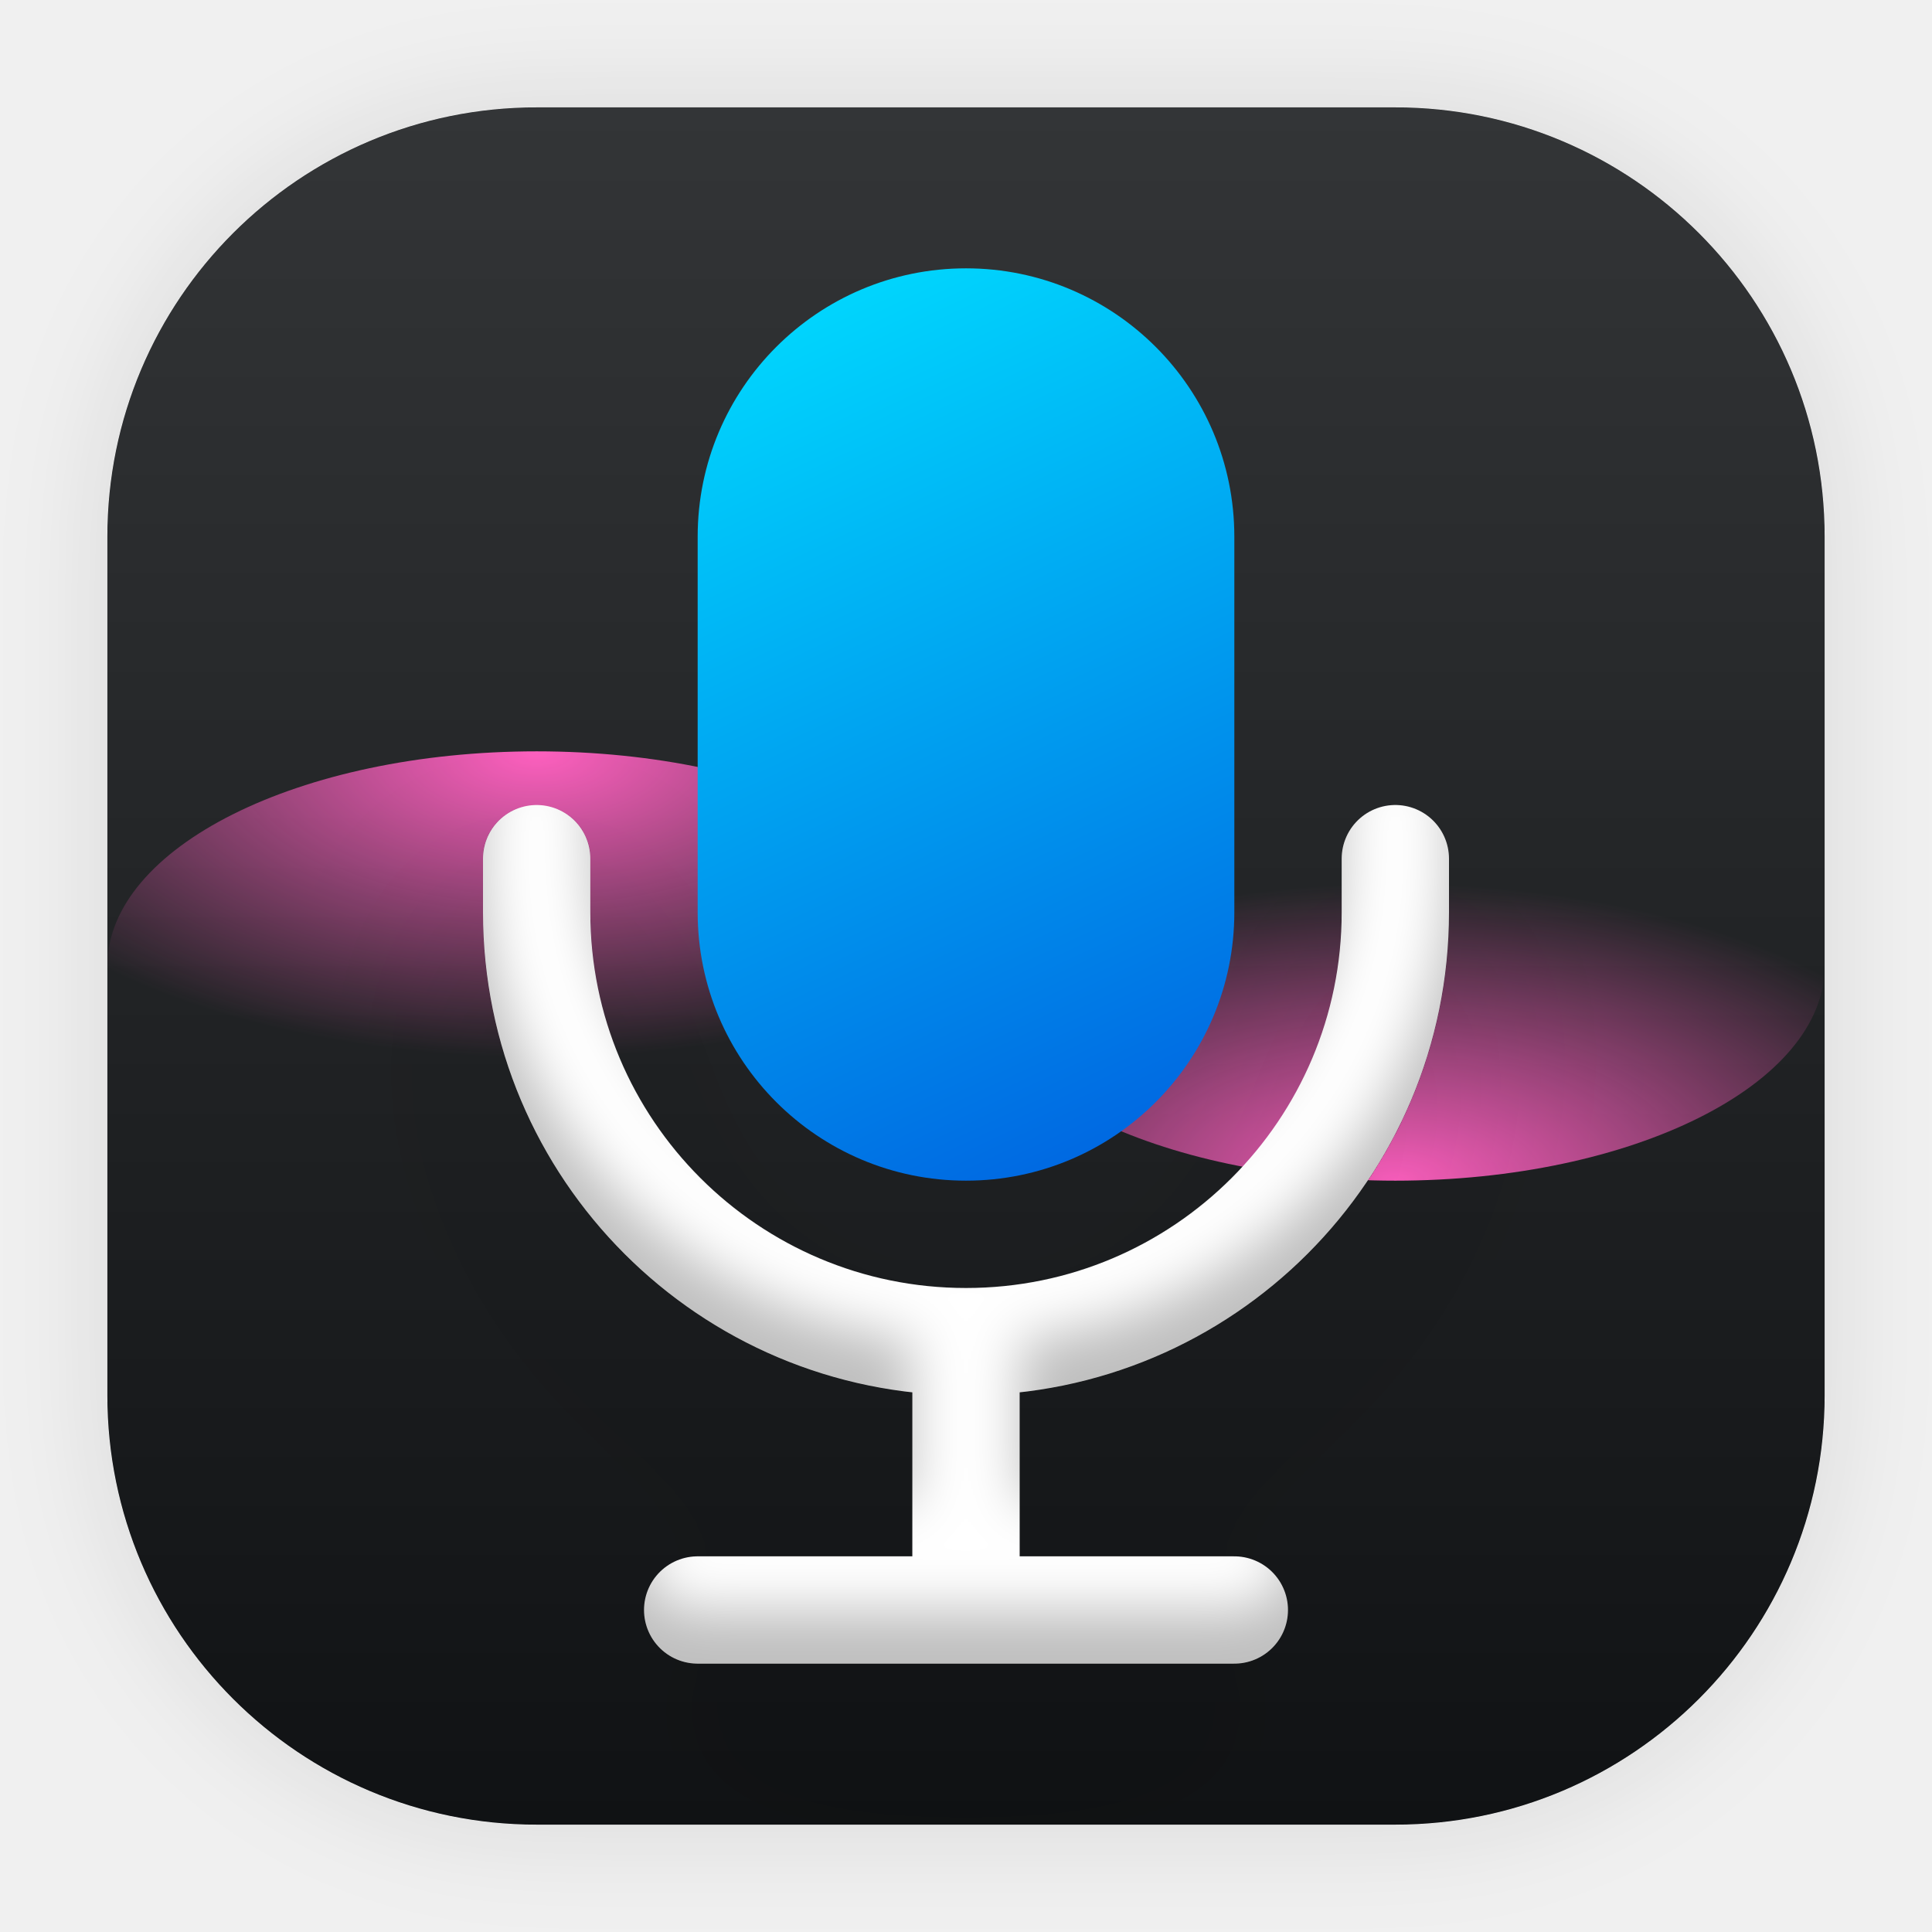
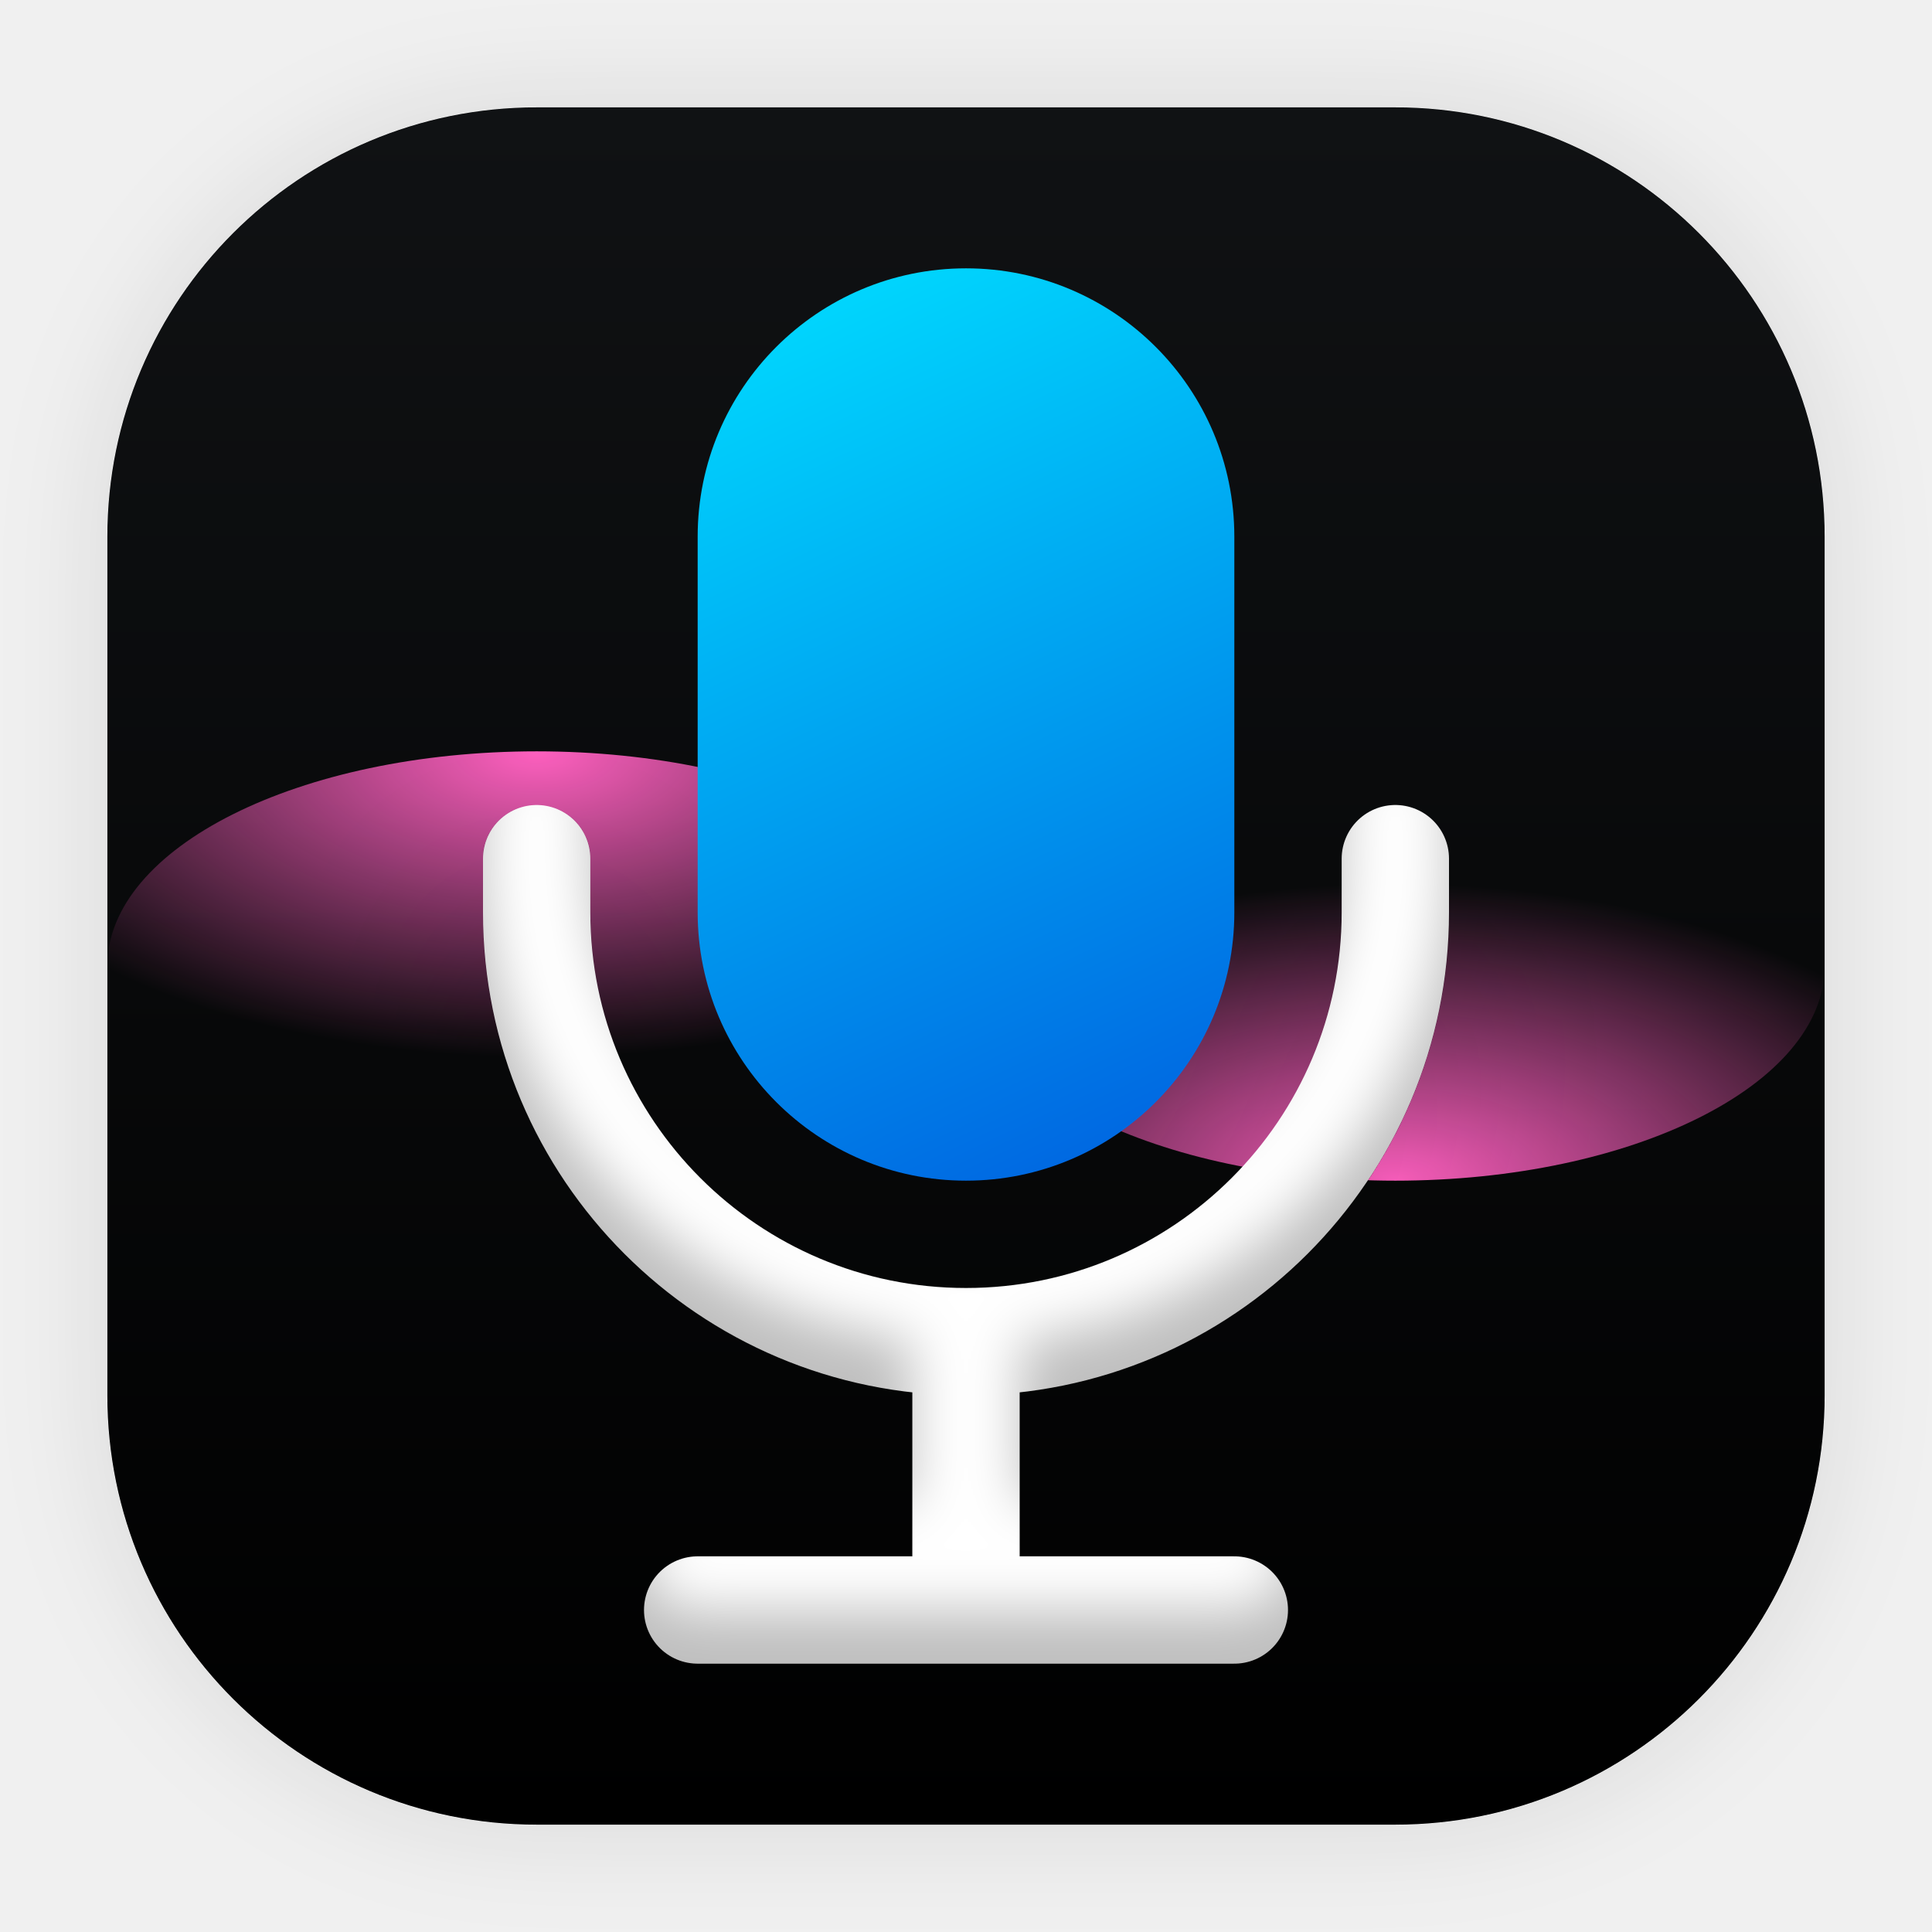
<svg xmlns="http://www.w3.org/2000/svg" width="72" height="72" viewBox="0 0 72 72" fill="none">
-   <g filter="url(#filter0_d_91_2373)">
-     <g clip-path="url(#clip0_91_2373)">
-       <rect x="4" y="4" width="64" height="64" rx="16" fill="url(#paint0_linear_91_2373)" />
-       <g clip-path="url(#clip1_91_2373)">
-         <ellipse cx="20" cy="36" rx="16" ry="8" fill="url(#paint1_radial_91_2373)" />
-         <ellipse cx="52" cy="36" rx="16" ry="8" fill="url(#paint2_radial_91_2373)" />
-         <g filter="url(#filter1_di_91_2373)">
-           <path d="M26 60H36M46 60H36M36 60V50M36 50V50C27.163 50 20 42.837 20 34V32M36 50V50C44.837 50 52 42.837 52 34V32" stroke="white" stroke-width="4" stroke-linecap="round" stroke-linejoin="round" />
-         </g>
-         <path d="M26 20C26 14.477 30.477 10 36 10C41.523 10 46 14.477 46 20V34C46 39.523 41.523 44 36 44C30.477 44 26 39.523 26 34V20Z" fill="url(#paint3_linear_91_2373)" />
+   <g clip-path="url(#clip0_537_75)">
+     <g filter="url(#filter0_d_537_75)">
+       <rect x="4" y="4" width="64" height="64" rx="16" fill="url(#paint0_linear_537_75)" />
+     </g>
+     <mask id="mask0_537_75" style="mask-type:alpha" maskUnits="userSpaceOnUse" x="4" y="4" width="64" height="64">
+       <rect x="4" y="4" width="64" height="64" rx="16" fill="white" />
+     </mask>
+     <g mask="url(#mask0_537_75)">
+ </g>
+     <g clip-path="url(#clip1_537_75)">
+       <ellipse cx="20" cy="36" rx="16" ry="8" fill="url(#paint1_radial_537_75)" />
+       <ellipse cx="52" cy="36" rx="16" ry="8" fill="url(#paint2_radial_537_75)" />
+       <g filter="url(#filter1_di_537_75)">
+         <path d="M26 60H36M46 60H36M36 60V50M36 50V50C27.163 50 20 42.837 20 34V32M36 50V50C44.837 50 52 42.837 52 34V32" stroke="white" stroke-width="4" stroke-linecap="round" stroke-linejoin="round" />
      </g>
+       <path d="M26 20C26 14.477 30.477 10 36 10C41.523 10 46 14.477 46 20V34C46 39.523 41.523 44 36 44C30.477 44 26 39.523 26 34V20Z" fill="url(#paint3_linear_537_75)" />
    </g>
  </g>
  <defs>
-     <filter id="filter0_d_91_2373" x="0" y="0" width="72" height="72" filterUnits="userSpaceOnUse" color-interpolation-filters="sRGB">
+     <filter id="filter0_d_537_75" x="0" y="0" width="72" height="72" filterUnits="userSpaceOnUse" color-interpolation-filters="sRGB">
      <feFlood flood-opacity="0" result="BackgroundImageFix" />
      <feColorMatrix in="SourceAlpha" type="matrix" values="0 0 0 0 0 0 0 0 0 0 0 0 0 0 0 0 0 0 127 0" result="hardAlpha" />
      <feOffset />
      <feGaussianBlur stdDeviation="2" />
      <feComposite in2="hardAlpha" operator="out" />
      <feColorMatrix type="matrix" values="0 0 0 0 0 0 0 0 0 0 0 0 0 0 0 0 0 0 0.1 0" />
-       <feBlend mode="normal" in2="BackgroundImageFix" result="effect1_dropShadow_91_2373" />
-       <feBlend mode="normal" in="SourceGraphic" in2="effect1_dropShadow_91_2373" result="shape" />
+       <feBlend mode="normal" in2="BackgroundImageFix" result="effect1_dropShadow_537_75" />
+       <feBlend mode="normal" in="SourceGraphic" in2="effect1_dropShadow_537_75" result="shape" />
    </filter>
-     <filter id="filter1_di_91_2373" x="10" y="26" width="52" height="48" filterUnits="userSpaceOnUse" color-interpolation-filters="sRGB">
+     <filter id="filter1_di_537_75" x="10" y="26" width="52" height="48" filterUnits="userSpaceOnUse" color-interpolation-filters="sRGB">
      <feFlood flood-opacity="0" result="BackgroundImageFix" />
      <feColorMatrix in="SourceAlpha" type="matrix" values="0 0 0 0 0 0 0 0 0 0 0 0 0 0 0 0 0 0 127 0" result="hardAlpha" />
      <feOffset dy="4" />
      <feGaussianBlur stdDeviation="4" />
      <feComposite in2="hardAlpha" operator="out" />
      <feColorMatrix type="matrix" values="0 0 0 0 0 0 0 0 0 0 0 0 0 0 0 0 0 0 0.1 0" />
-       <feBlend mode="normal" in2="BackgroundImageFix" result="effect1_dropShadow_91_2373" />
-       <feBlend mode="normal" in="SourceGraphic" in2="effect1_dropShadow_91_2373" result="shape" />
+       <feBlend mode="normal" in2="BackgroundImageFix" result="effect1_dropShadow_537_75" />
+       <feBlend mode="normal" in="SourceGraphic" in2="effect1_dropShadow_537_75" result="shape" />
      <feColorMatrix in="SourceAlpha" type="matrix" values="0 0 0 0 0 0 0 0 0 0 0 0 0 0 0 0 0 0 127 0" result="hardAlpha" />
      <feOffset dy="-2" />
      <feGaussianBlur stdDeviation="1" />
      <feComposite in2="hardAlpha" operator="arithmetic" k2="-1" k3="1" />
      <feColorMatrix type="matrix" values="0 0 0 0 0 0 0 0 0 0 0 0 0 0 0 0 0 0 0.25 0" />
-       <feBlend mode="normal" in2="shape" result="effect2_innerShadow_91_2373" />
+       <feBlend mode="normal" in2="shape" result="effect2_innerShadow_537_75" />
    </filter>
-     <linearGradient id="paint0_linear_91_2373" x1="36" y1="4" x2="36" y2="68" gradientUnits="userSpaceOnUse">
-       <stop stop-color="#333537" />
-       <stop offset="1" stop-color="#101214" />
+     <linearGradient id="paint0_linear_537_75" x1="36" y1="4" x2="36" y2="68" gradientUnits="userSpaceOnUse">
+       <stop stop-color="#101214" />
+       <stop offset="1" />
    </linearGradient>
-     <radialGradient id="paint1_radial_91_2373" cx="0" cy="0" r="1" gradientUnits="userSpaceOnUse" gradientTransform="translate(20 28) rotate(90) scale(16 32)">
+     <radialGradient id="paint1_radial_537_75" cx="0" cy="0" r="1" gradientUnits="userSpaceOnUse" gradientTransform="translate(20 28) rotate(90) scale(16 32)">
      <stop stop-color="#FF60C0" />
      <stop offset="0.713" stop-color="#FF60C0" stop-opacity="0" />
    </radialGradient>
-     <radialGradient id="paint2_radial_91_2373" cx="0" cy="0" r="1" gradientUnits="userSpaceOnUse" gradientTransform="translate(52 44) rotate(-90) scale(16 32)">
+     <radialGradient id="paint2_radial_537_75" cx="0" cy="0" r="1" gradientUnits="userSpaceOnUse" gradientTransform="translate(52 44) rotate(-90) scale(16 32)">
      <stop stop-color="#FF60C0" />
      <stop offset="0.692" stop-color="#FF60C0" stop-opacity="0" />
    </radialGradient>
-     <linearGradient id="paint3_linear_91_2373" x1="28" y1="10" x2="44" y2="44" gradientUnits="userSpaceOnUse">
+     <linearGradient id="paint3_linear_537_75" x1="28" y1="10" x2="44" y2="44" gradientUnits="userSpaceOnUse">
      <stop stop-color="#00DDFF" />
      <stop offset="1" stop-color="#0061E0" />
    </linearGradient>
-     <clipPath id="clip0_91_2373">
-       <rect x="4" y="4" width="64" height="64" rx="16" fill="white" />
+     <clipPath id="clip0_537_75">
+       <rect width="72" height="72" fill="white" />
    </clipPath>
-     <clipPath id="clip1_91_2373">
+     <clipPath id="clip1_537_75">
      <rect width="64" height="64" fill="white" transform="translate(4 4)" />
    </clipPath>
  </defs>
</svg>
